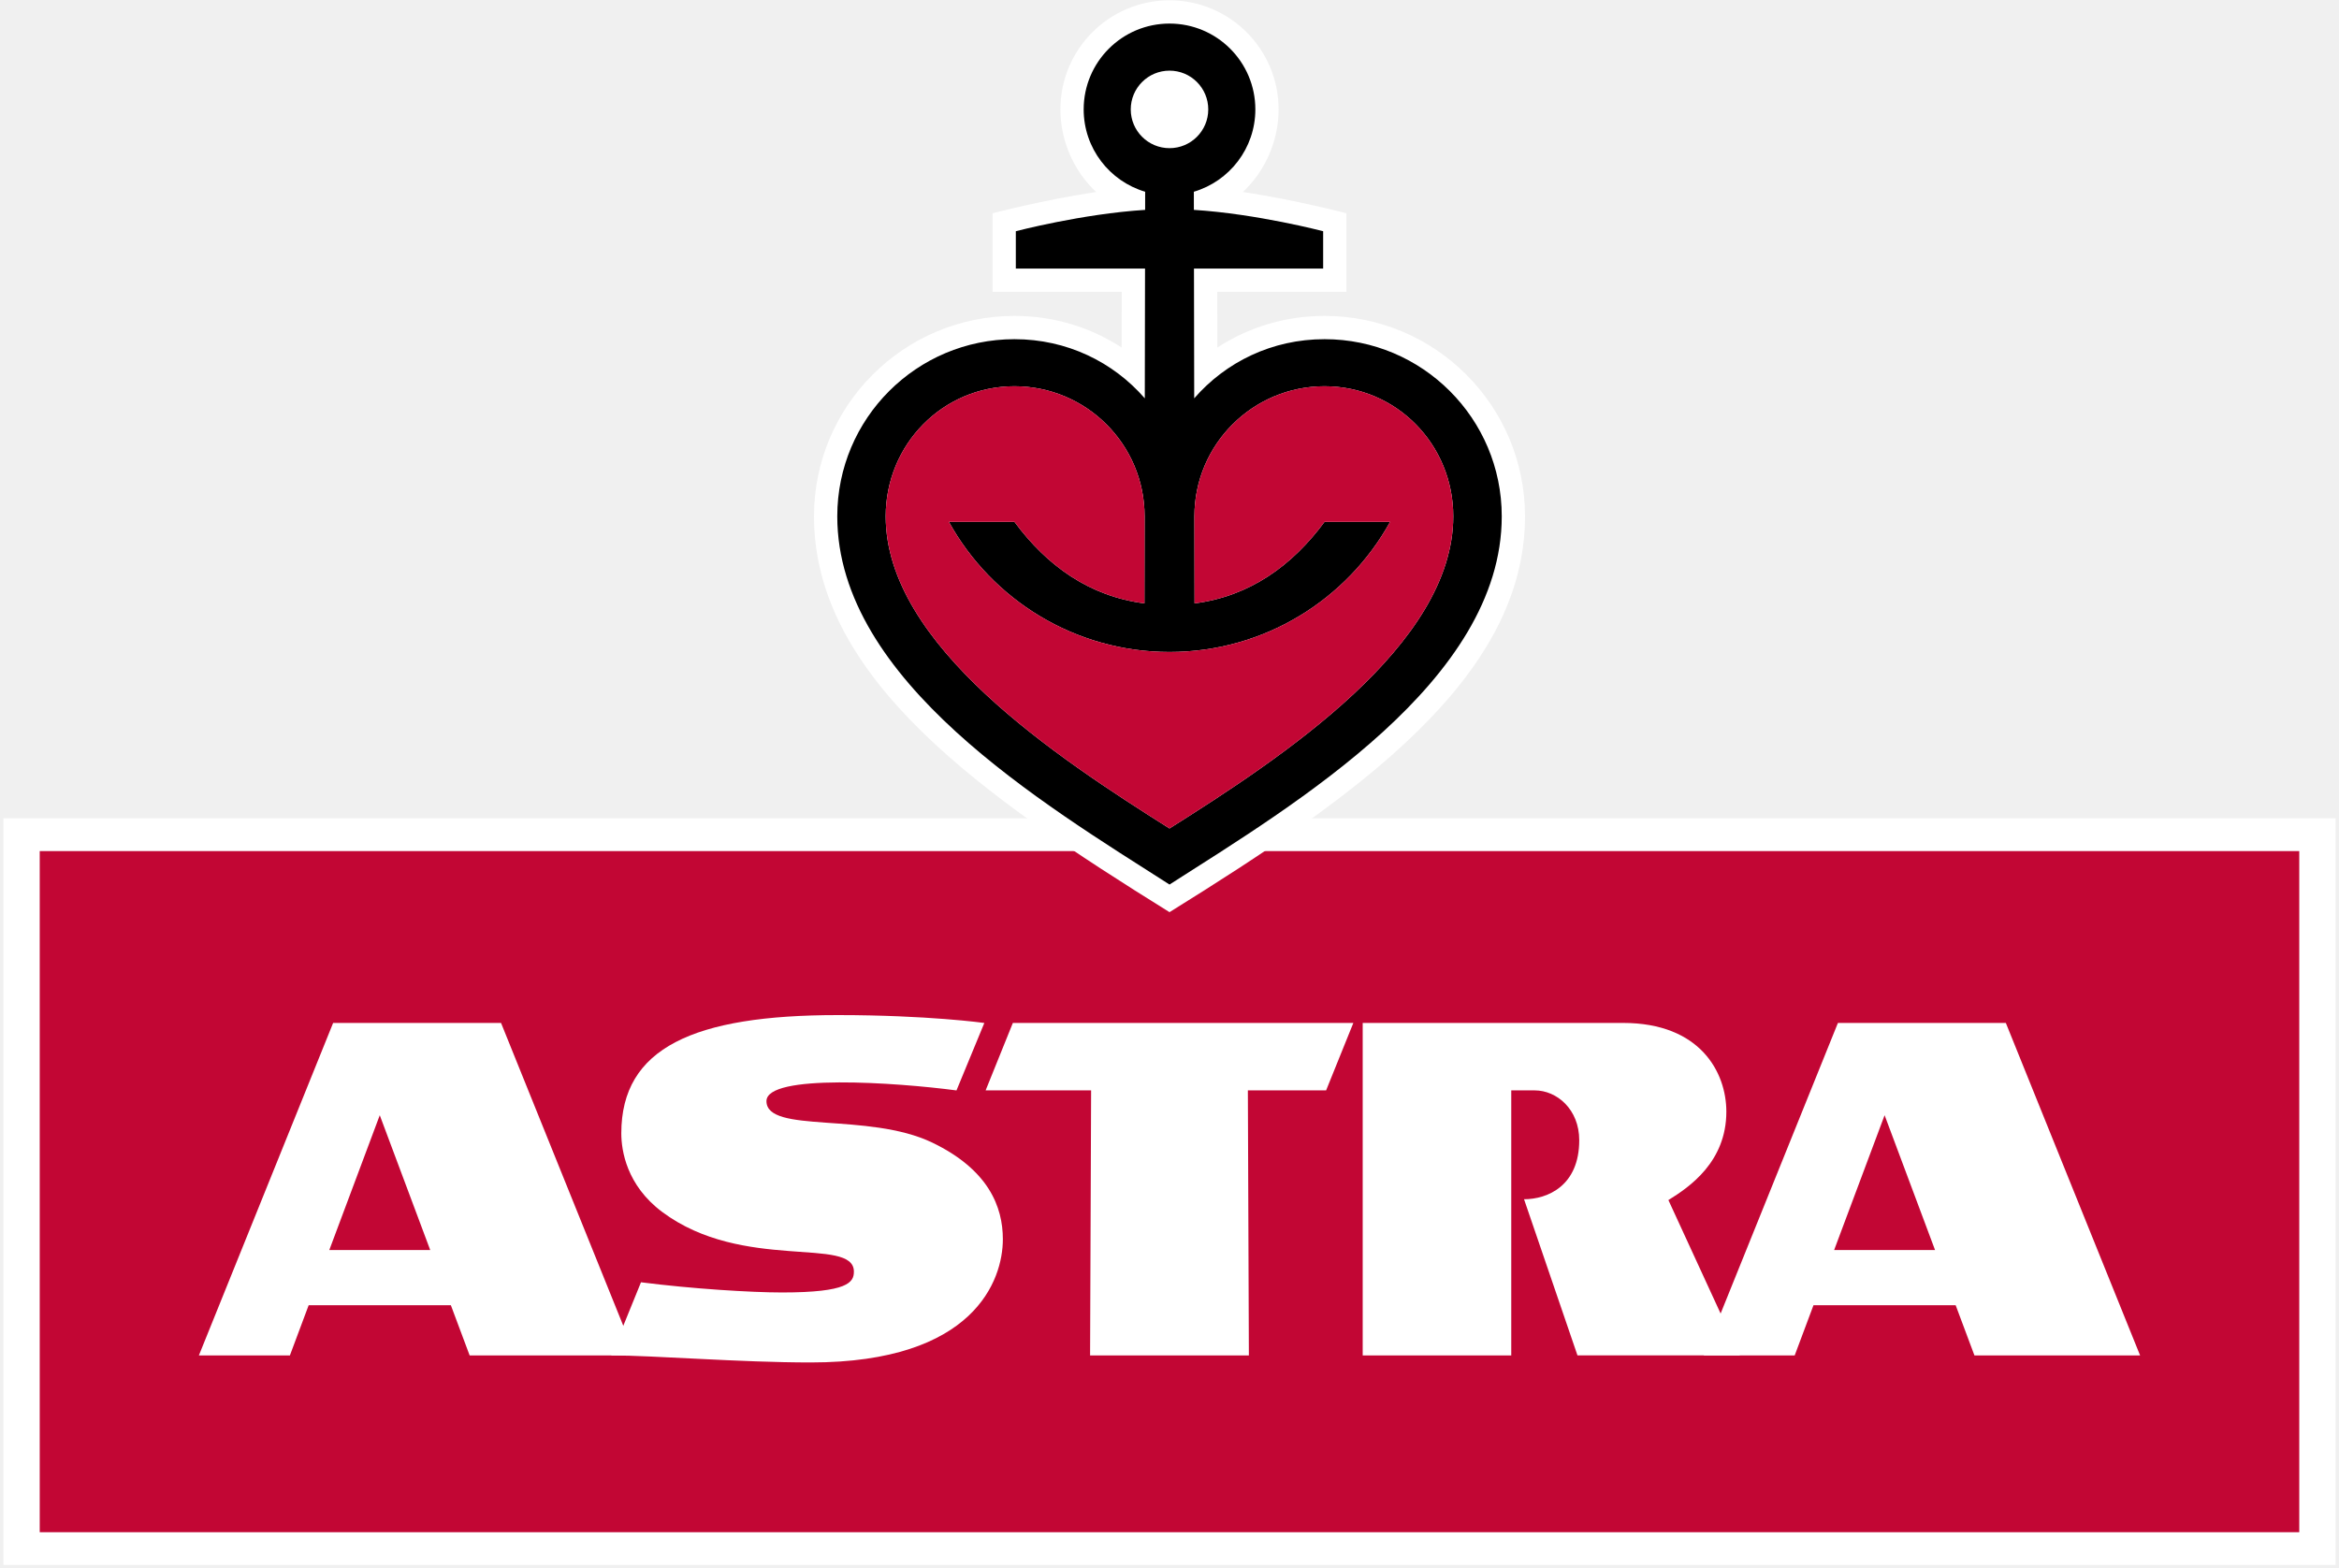
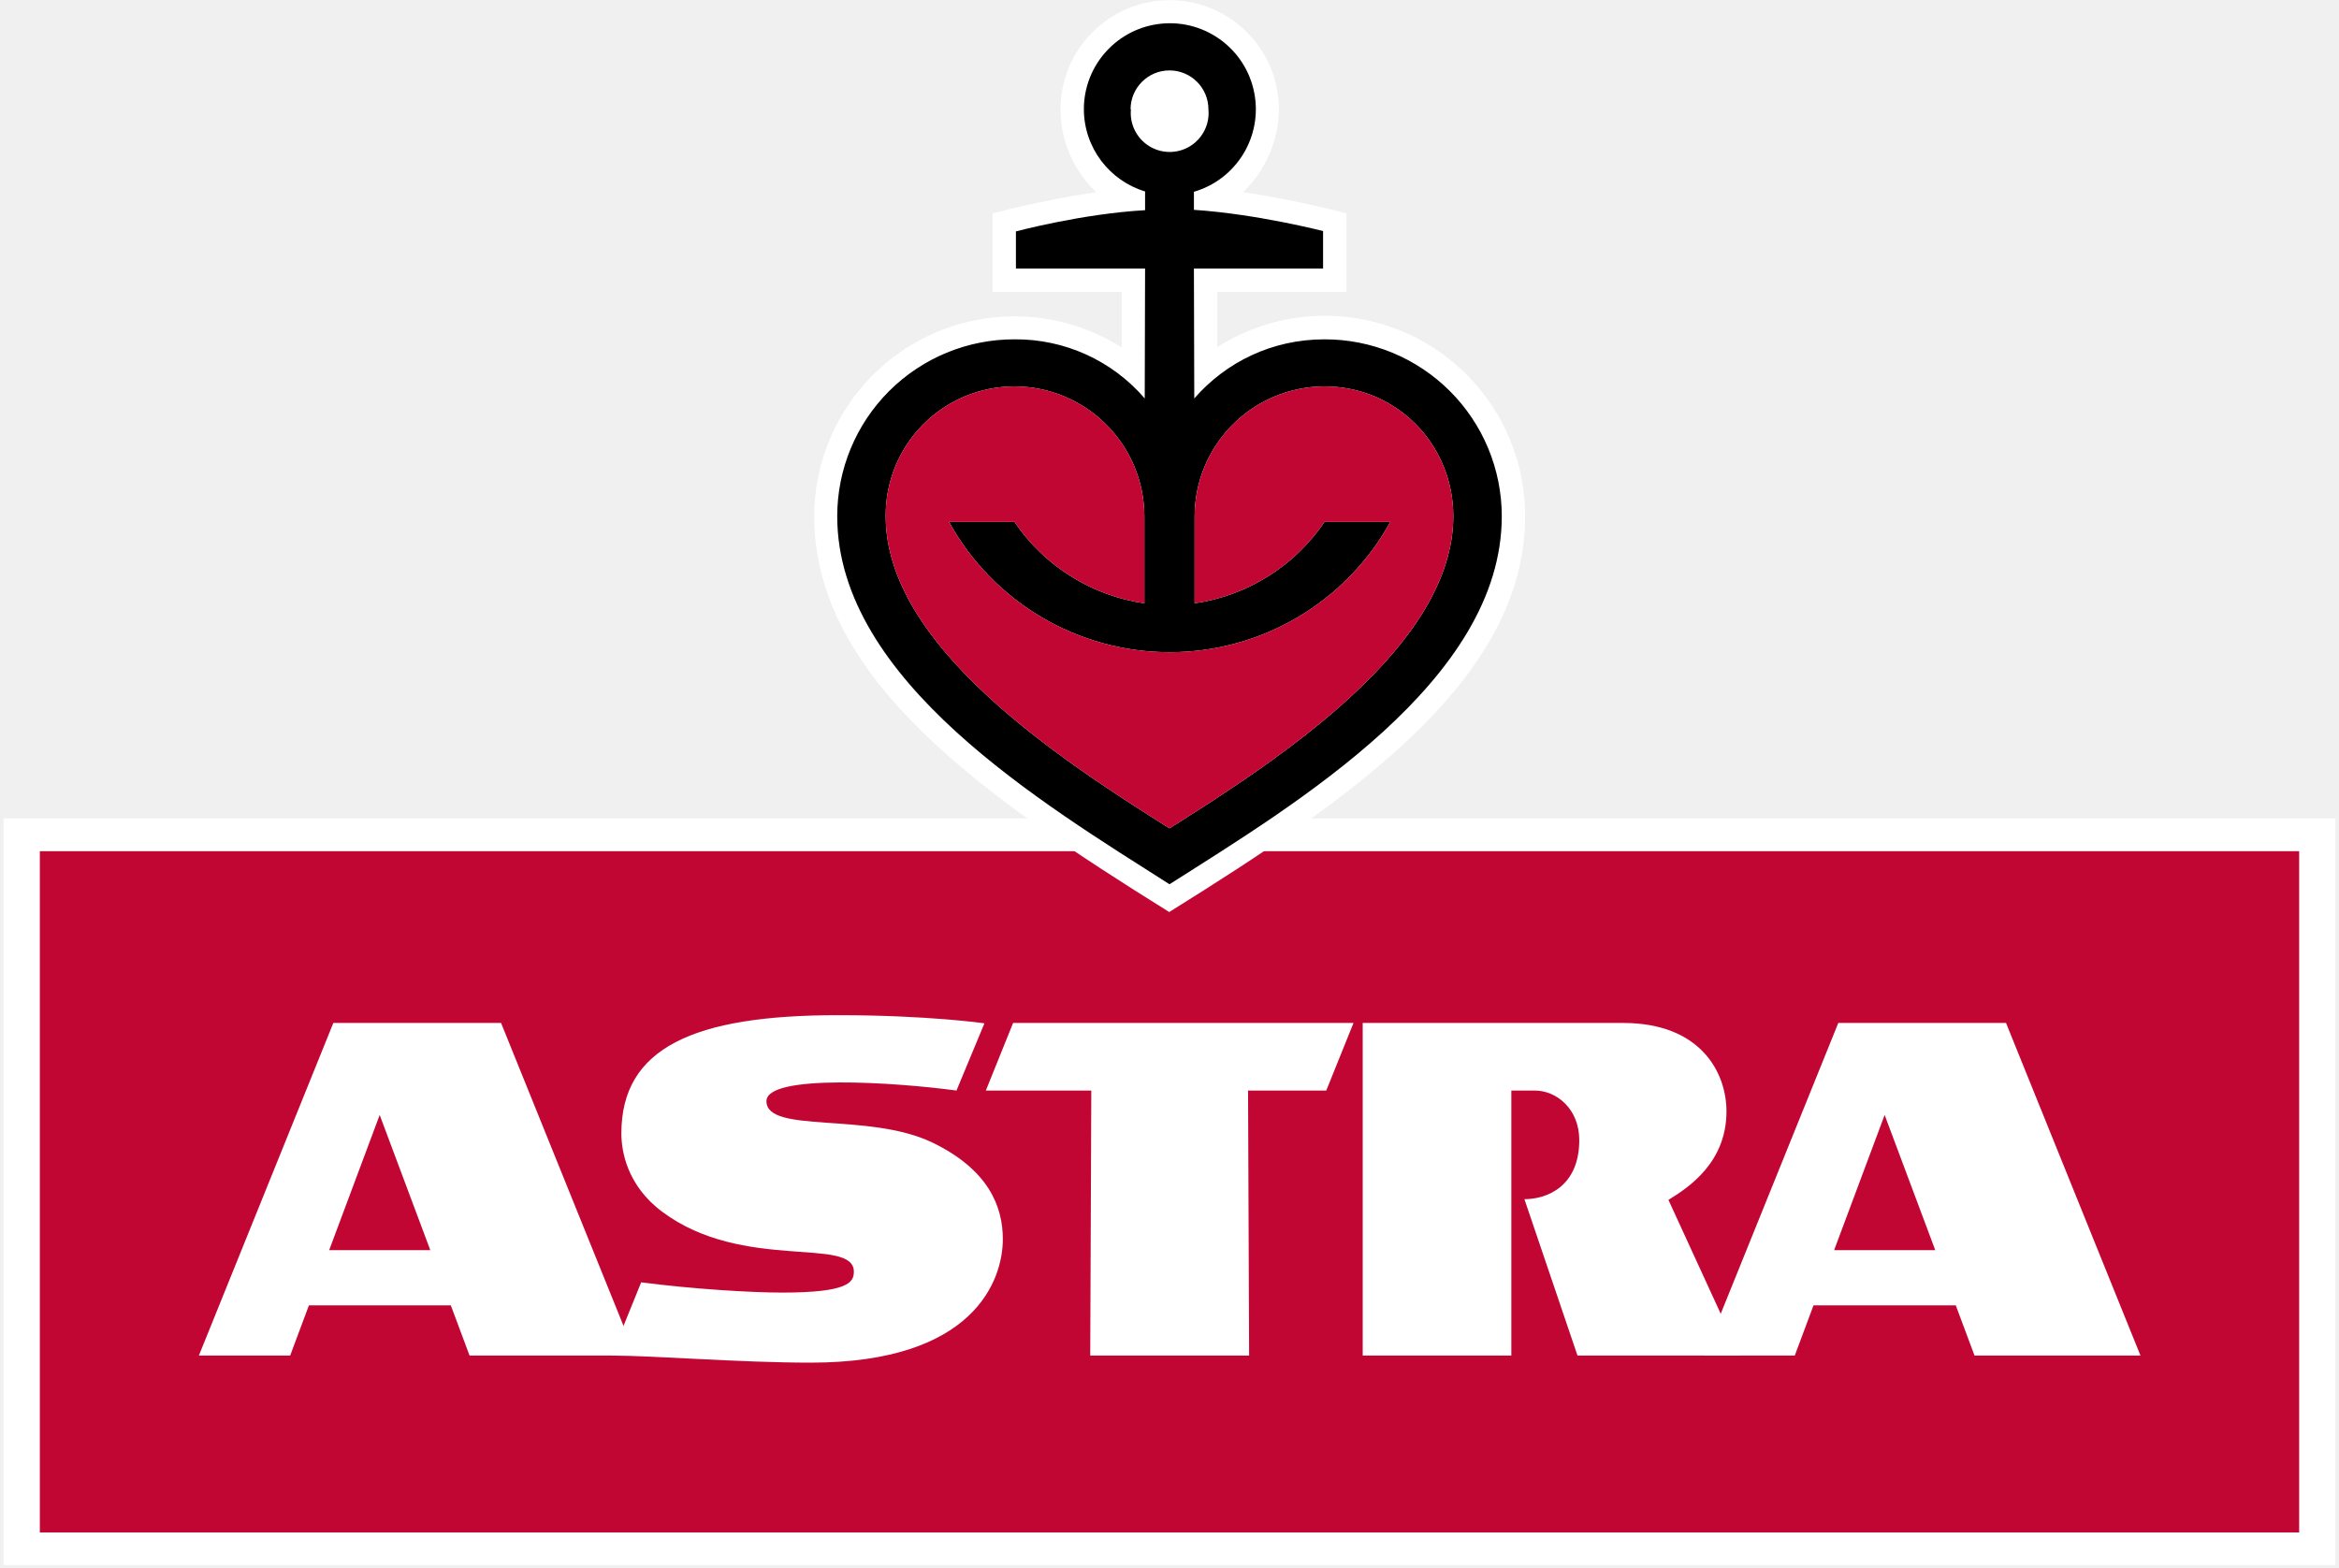
- <svg xmlns="http://www.w3.org/2000/svg" version="1.1" width="661" height="443" viewBox="-0.973 -0.09 661 443" enable-background="new -0.973 -0.09 661 443" xml:space="preserve">
-   <defs>
- </defs>
-   <polygon fill="#C20634" points="10.205,432.959 648.846,432.959 648.846,240.376 10.205,240.376 " />
-   <path fill="#FFFFFF" d="M10.205,432.959h638.641V240.376H10.205V432.959L10.205,432.959z M0,231.165h659.056v211.01H0V231.165  L0,231.165z" />
-   <polygon fill="#FFFFFF" points="307.086,382.965 307.374,308.067 277.564,308.067 285.26,289.002 381.482,289.002 373.783,308.067   351.673,308.067 351.957,382.965 " />
-   <path fill="#FFFFFF" d="M517.353,353.182h28.515l-14.253-38.099L517.353,353.182L517.353,353.182z M551.697,368.786h-40.181  l-5.309,14.18h-25.711l37.925-93.963h47.455l37.939,93.963h-46.811L551.697,368.786L551.697,368.786z" />
-   <path fill="#FFFFFF" d="M426.107,308.067v74.898h-41.982v-93.963h73.597c21.832,0,29.171,14.011,29.171,25.078  c0,14.193-10.453,21.328-16.377,24.982l20.2,43.902h-45.894l-15.103-44.137c6.63,0,15.601-3.771,15.601-16.678  c0-8.721-6.322-14.084-12.583-14.084H426.107L426.107,308.067z" />
-   <path fill="#FFFFFF" d="M171.767,382.965c11.938,0,36.462,1.991,56.354,1.991c46.309,0,54.313-23.337,54.313-34.819  c0-9.199-4.063-19.656-19.927-27.305c-18.127-8.723-46.88-2.43-46.88-11.732c0-7.83,36.777-5.268,53.701-3.025l7.872-19.065  c0,0-15.999-2.226-41.403-2.226c-40.689,0-61.189,9.234-61.189,33.42c0,4.848,1.492,14.691,11.545,22.207  c22.811,17.051,54.183,6.762,54.183,16.875c0,3.012-1.653,5.889-20.286,5.889c-8.794,0-25.346-1.025-39.882-2.877L171.767,382.965  L171.767,382.965z" />
-   <path fill="#FFFFFF" d="M92.088,353.182h28.519l-14.258-38.099L92.088,353.182L92.088,353.182z M126.444,368.786H86.253  l-5.301,14.18H55.233l37.937-93.963h47.45l37.93,93.963h-46.801L126.444,368.786L126.444,368.786z" />
-   <path fill="#FFFFFF" d="M329.531,257.698c-52.556-32.65-100.47-66.005-100.47-111.864c0-31.284,25.367-56.644,56.651-56.644  c11.247,0,21.621,3.282,30.285,8.943l0.03-15.749h-36.499V60.182c0,0,14.275-3.745,29.261-6.013  c-6.198-5.815-10.089-14.295-10.089-23.34C298.7,13.801,312.501,0,329.529,0c17.022,0,30.827,13.802,30.827,30.829  c0,9.045-3.888,17.525-10.085,23.34c14.984,2.268,29.252,6.013,29.252,6.013v22.202h-36.496l0.029,15.749  c8.666-5.66,19.037-8.943,30.287-8.943c31.295,0,56.651,25.36,56.651,56.644C429.998,191.692,382.082,225.047,329.531,257.698  L329.531,257.698z" />
-   <path d="M391.868,147.397c-12.129,21.924-35.502,36.77-62.337,36.77c-26.837,0-50.214-14.845-62.344-36.77h18.525  c9.2,12.425,21.159,21.034,36.731,23.032l0.046-24.595c0-20.308-16.468-36.768-36.777-36.768c-20.308,0-36.387,16.459-36.387,36.768  c0,36.395,48.413,68.15,80.204,88.208c31.787-20.058,80.192-51.813,80.192-88.208c0-20.308-16.069-36.768-36.378-36.768  c-20.312,0-36.776,16.459-36.776,36.768l0.044,24.595c15.571-1.998,27.53-10.609,36.729-23.032H391.868L391.868,147.397z   M318.576,30.829c0,6.05,4.906,10.954,10.956,10.954s10.949-4.904,10.949-10.954c0-6.049-4.899-10.954-10.949-10.954  S318.576,24.78,318.576,30.829L318.576,30.829z M305.272,30.829c0-13.394,10.859-24.258,24.259-24.258  c13.396,0,24.257,10.864,24.257,24.258c0,11.004-7.339,20.301-17.379,23.267l0.006,5.125c17.856,1.13,36.533,6.035,36.533,6.035  v10.559h-36.504l0.065,36.671c8.92-10.258,21.986-16.719,36.834-16.719c27.664,0,50.077,22.416,50.077,50.067  c0,46.503-58.228,81.249-93.89,104.057c-35.668-22.809-93.89-57.554-93.89-104.057c0-27.651,22.413-50.067,50.071-50.067  c14.844,0,27.915,6.462,36.835,16.719l0.066-36.671h-36.513V65.256c0,0,18.687-4.905,36.542-6.035l0.007-5.125  C312.609,51.13,305.272,41.833,305.272,30.829L305.272,30.829z" />
-   <path fill="#C20634" d="M391.868,147.397c-12.129,21.924-35.502,36.77-62.337,36.77c-26.837,0-50.214-14.845-62.344-36.77h18.525  c9.2,12.425,21.159,21.034,36.731,23.032l0.046-24.595c0-20.308-16.468-36.768-36.777-36.768c-20.308,0-36.387,16.459-36.387,36.768  c0,36.395,48.413,68.15,80.204,88.208c31.787-20.058,80.192-51.813,80.192-88.208c0-20.308-16.069-36.768-36.378-36.768  c-20.312,0-36.776,16.459-36.776,36.768l0.044,24.595c15.571-1.998,27.53-10.609,36.729-23.032H391.868L391.868,147.397z" />
+ <svg xmlns="http://www.w3.org/2000/svg" xml:space="preserve" viewBox="-1 -.1 661 443">
+   <path fill="#C20634" d="M10.2 433h638.6V240.4H10.2z" />
+   <path fill="#FFF" d="M10.2 433h638.6V240.4H10.2V433zM0 231.2h659v211H0v-211z" />
+   <path fill="#FFF" d="m307.1 383 .3-74.9h-29.8l7.7-19.1h96.2l-7.7 19.1h-22.1l.3 74.9zm210.3-29.8h28.5L531.6 315l-14.2 38zm34.3 15.6h-40.2l-5.3 14.2h-25.7l38-94h47.4l38 94H557l-5.3-14.2z" />
+   <path fill="#FFF" d="M426.1 308v75h-42v-94h73.6c21.9 0 29.2 14 29.2 25 0 14.3-10.5 21.4-16.4 25l20.2 44h-45.9l-15-44.2c6.5 0 15.5-3.7 15.5-16.7 0-8.7-6.3-14-12.6-14h-6.6zm-254.3 75c11.9 0 36.4 2 56.3 2 46.3 0 54.3-23.4 54.3-34.9 0-9.2-4-19.6-19.9-27.3-18.1-8.7-46.9-2.4-46.9-11.7 0-7.8 36.8-5.3 53.7-3l7.9-19s-16-2.3-41.4-2.3c-40.7 0-61.2 9.2-61.2 33.4 0 4.9 1.5 14.7 11.6 22.2 22.8 17 54.1 6.8 54.1 16.9 0 3-1.6 5.9-20.3 5.9-8.7 0-25.3-1-39.8-2.9l-8.4 20.7z" />
+   <path fill="#FFF" d="M92 353.2h28.6L106.3 315l-14.2 38zm34.4 15.6H86.3L81 383H55.2l38-94h47.4l38 94h-46.9l-5.3-14.2zm203.1-111.1c-52.5-32.7-100.4-66-100.4-111.9A56.6 56.6 0 0 1 316 98.1V82.4h-36.5V60.2s14.3-3.8 29.3-6a32.2 32.2 0 0 1-10.1-23.4 30.8 30.8 0 1 1 61.7 0c0 9-4 17.6-10.1 23.4 15 2.2 29.2 6 29.2 6v22.2H343V98a56.6 56.6 0 0 1 87 47.7c0 45.9-48 79.2-100.5 111.9z" />
+   <path d="M391.9 147.4a71.2 71.2 0 0 1-124.7 0h18.5a53.6 53.6 0 0 0 36.7 23v-24.6a36.8 36.8 0 0 0-36.7-36.7 36.4 36.4 0 0 0-36.4 36.7c0 36.4 48.4 68.2 80.2 88.2 31.8-20 80.2-51.8 80.2-88.2 0-20.3-16-36.7-36.4-36.7a36.8 36.8 0 0 0-36.7 36.7v24.6a53.6 53.6 0 0 0 36.7-23H392zM318.6 30.8a11 11 0 1 0 21.9 0 11 11 0 0 0-22 0zm-13.3 0a24.3 24.3 0 1 1 31.1 23.3v5.1c17.9 1.2 36.5 6 36.5 6v10.6h-36.5l.1 36.7c9-10.3 22-16.7 36.8-16.7a50 50 0 0 1 50.1 50c0 46.5-58.2 81.3-93.9 104-35.6-22.7-93.9-57.5-93.9-104a50 50 0 0 1 50.1-50 48 48 0 0 1 36.8 16.7l.1-36.7h-36.5V65.3s18.7-5 36.5-6V54c-10-3-17.3-12.3-17.3-23.3z" />
+   <path fill="#C20634" d="M391.9 147.4a71.2 71.2 0 0 1-124.7 0h18.5a53.6 53.6 0 0 0 36.7 23v-24.6a36.8 36.8 0 0 0-36.7-36.7 36.4 36.4 0 0 0-36.4 36.7c0 36.4 48.4 68.2 80.2 88.2 31.8-20 80.2-51.8 80.2-88.2 0-20.3-16-36.7-36.4-36.7a36.8 36.8 0 0 0-36.7 36.7v24.6a53.6 53.6 0 0 0 36.7-23H392z" />
</svg>
